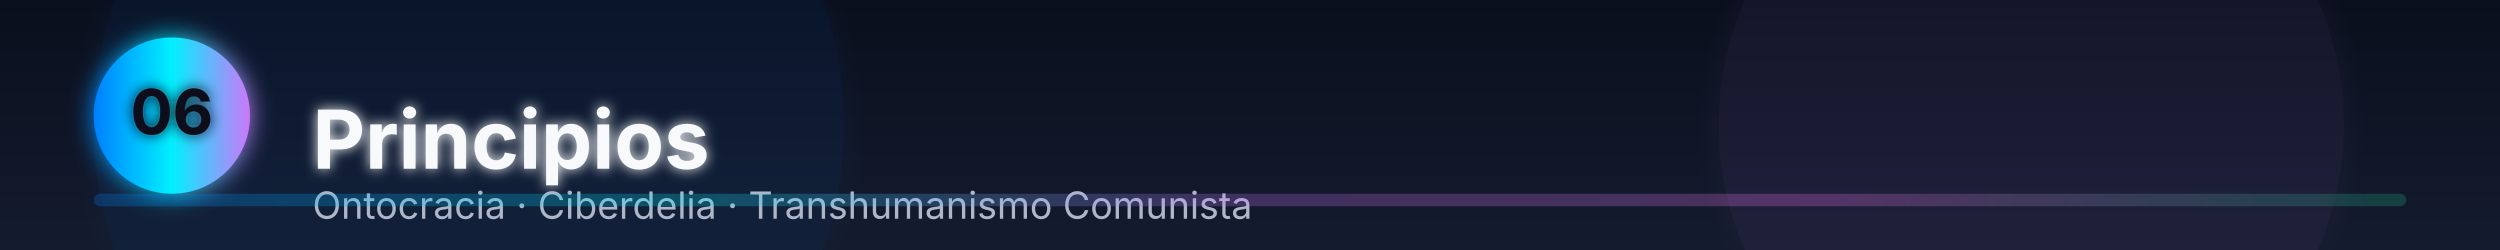
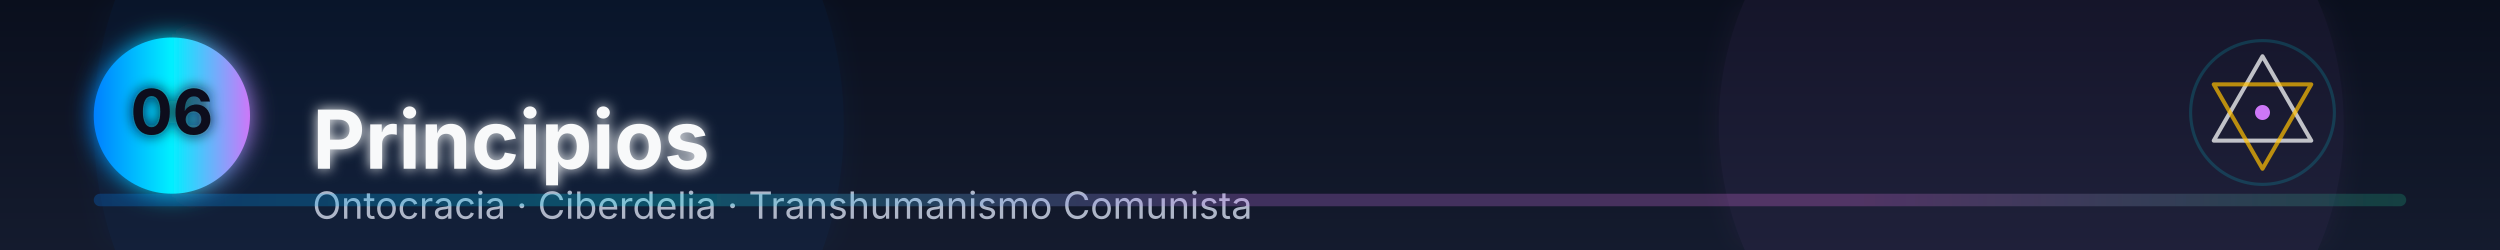
<svg xmlns="http://www.w3.org/2000/svg" width="800" height="80" viewBox="0 0 800 80" role="img" aria-labelledby="title-sec06 desc-sec06">
  <defs>
    <linearGradient id="sec-bg-06" x1="0%" y1="0%" x2="0%" y2="100%">
      <stop offset="0%" stop-color="#0A0F1D" />
      <stop offset="100%" stop-color="#141B2E" />
    </linearGradient>
    <linearGradient id="sec-gradient-06" x1="0%" y1="0%" x2="100%" y2="0%">
      <stop offset="0%" stop-color="#007FFF" />
      <stop offset="50%" stop-color="#00F0FF" />
      <stop offset="100%" stop-color="#CD77F8" />
    </linearGradient>
    <linearGradient id="crystal-band-06" x1="0%" y1="0%" x2="100%" y2="0%">
      <stop offset="0%" stop-color="#007FFF" stop-opacity="0.3" />
      <stop offset="25%" stop-color="#00F0FF" stop-opacity="0.3" />
      <stop offset="50%" stop-color="#CD77F8" stop-opacity="0.3" />
      <stop offset="75%" stop-color="#F471F4" stop-opacity="0.3" />
      <stop offset="100%" stop-color="#10B981" stop-opacity="0.3" />
    </linearGradient>
    <filter id="sec-glow-06" x="-50%" y="-50%" width="200%" height="200%">
      <feGaussianBlur stdDeviation="4" result="blur" />
      <feMerge>
        <feMergeNode in="blur" />
        <feMergeNode in="SourceGraphic" />
      </feMerge>
    </filter>
    <filter id="crystal-glow-06" x="-100%" y="-100%" width="300%" height="300%">
      <feGaussianBlur stdDeviation="8" result="blur" />
      <feComposite in="blur" in2="SourceAlpha" operator="in" result="glow" />
      <feMerge>
        <feMergeNode in="glow" />
        <feMergeNode in="SourceGraphic" />
      </feMerge>
    </filter>
    <filter id="text-glow-06" x="-100%" y="-100%" width="300%" height="300%">
      <feGaussianBlur stdDeviation="2" result="blur" />
      <feMerge>
        <feMergeNode in="blur" />
        <feMergeNode in="SourceGraphic" />
      </feMerge>
    </filter>
  </defs>
  <rect width="800" height="80" fill="url(#sec-bg-06)" />
  <g opacity="0.06" aria-hidden="true">
    <circle cx="150" cy="40" r="120" fill="#007FFF" filter="url(#sec-glow-06)" />
    <circle cx="650" cy="40" r="100" fill="#CD77F8" filter="url(#sec-glow-06)" />
  </g>
+   <g aria-hidden="true" transform="translate(724 36)" fill="none" stroke-linejoin="round">
+     <circle r="23" stroke="#00F0FF" stroke-opacity="0.16" />
+     <polygon points="0,-18 15.6,9 -15.6,9" stroke="#F8F9FA" stroke-width="1.3" opacity="0.75" />
+     <polygon points="0,18 15.6,-9 -15.6,-9" stroke="#FFBF00" stroke-width="1.3" opacity="0.7" />
+     <circle r="2.4" fill="#CD77F8" stroke="none" />
+   </g>
  <g transform="translate(30, 12)">
    <circle cx="25" cy="25" r="25" fill="url(#sec-gradient-06)" filter="url(#sec-glow-06)" />
    <text x="25" y="31" font-family="'Rajdhani', 'Inter', system-ui, sans-serif" font-size="20" font-weight="700" fill="#0A0F1D" text-anchor="middle" filter="url(#text-glow-06)">06</text>
    <text x="70" y="42" font-family="'Rajdhani', 'Inter', system-ui, sans-serif" font-size="26" font-weight="700" fill="#F8F9FA" filter="url(#text-glow-06)">Principios</text>
    <text x="70" y="58" font-family="'Inter', system-ui, sans-serif" font-size="12" fill="#AEB6C8">Ontocracia · Ciberdelia · Transhumanismo Comunista</text>
  </g>
  <rect x="30" y="62" width="740" height="4" rx="2" fill="url(#crystal-band-06)" filter="url(#crystal-glow-06)" opacity="0.8" />
</svg>
